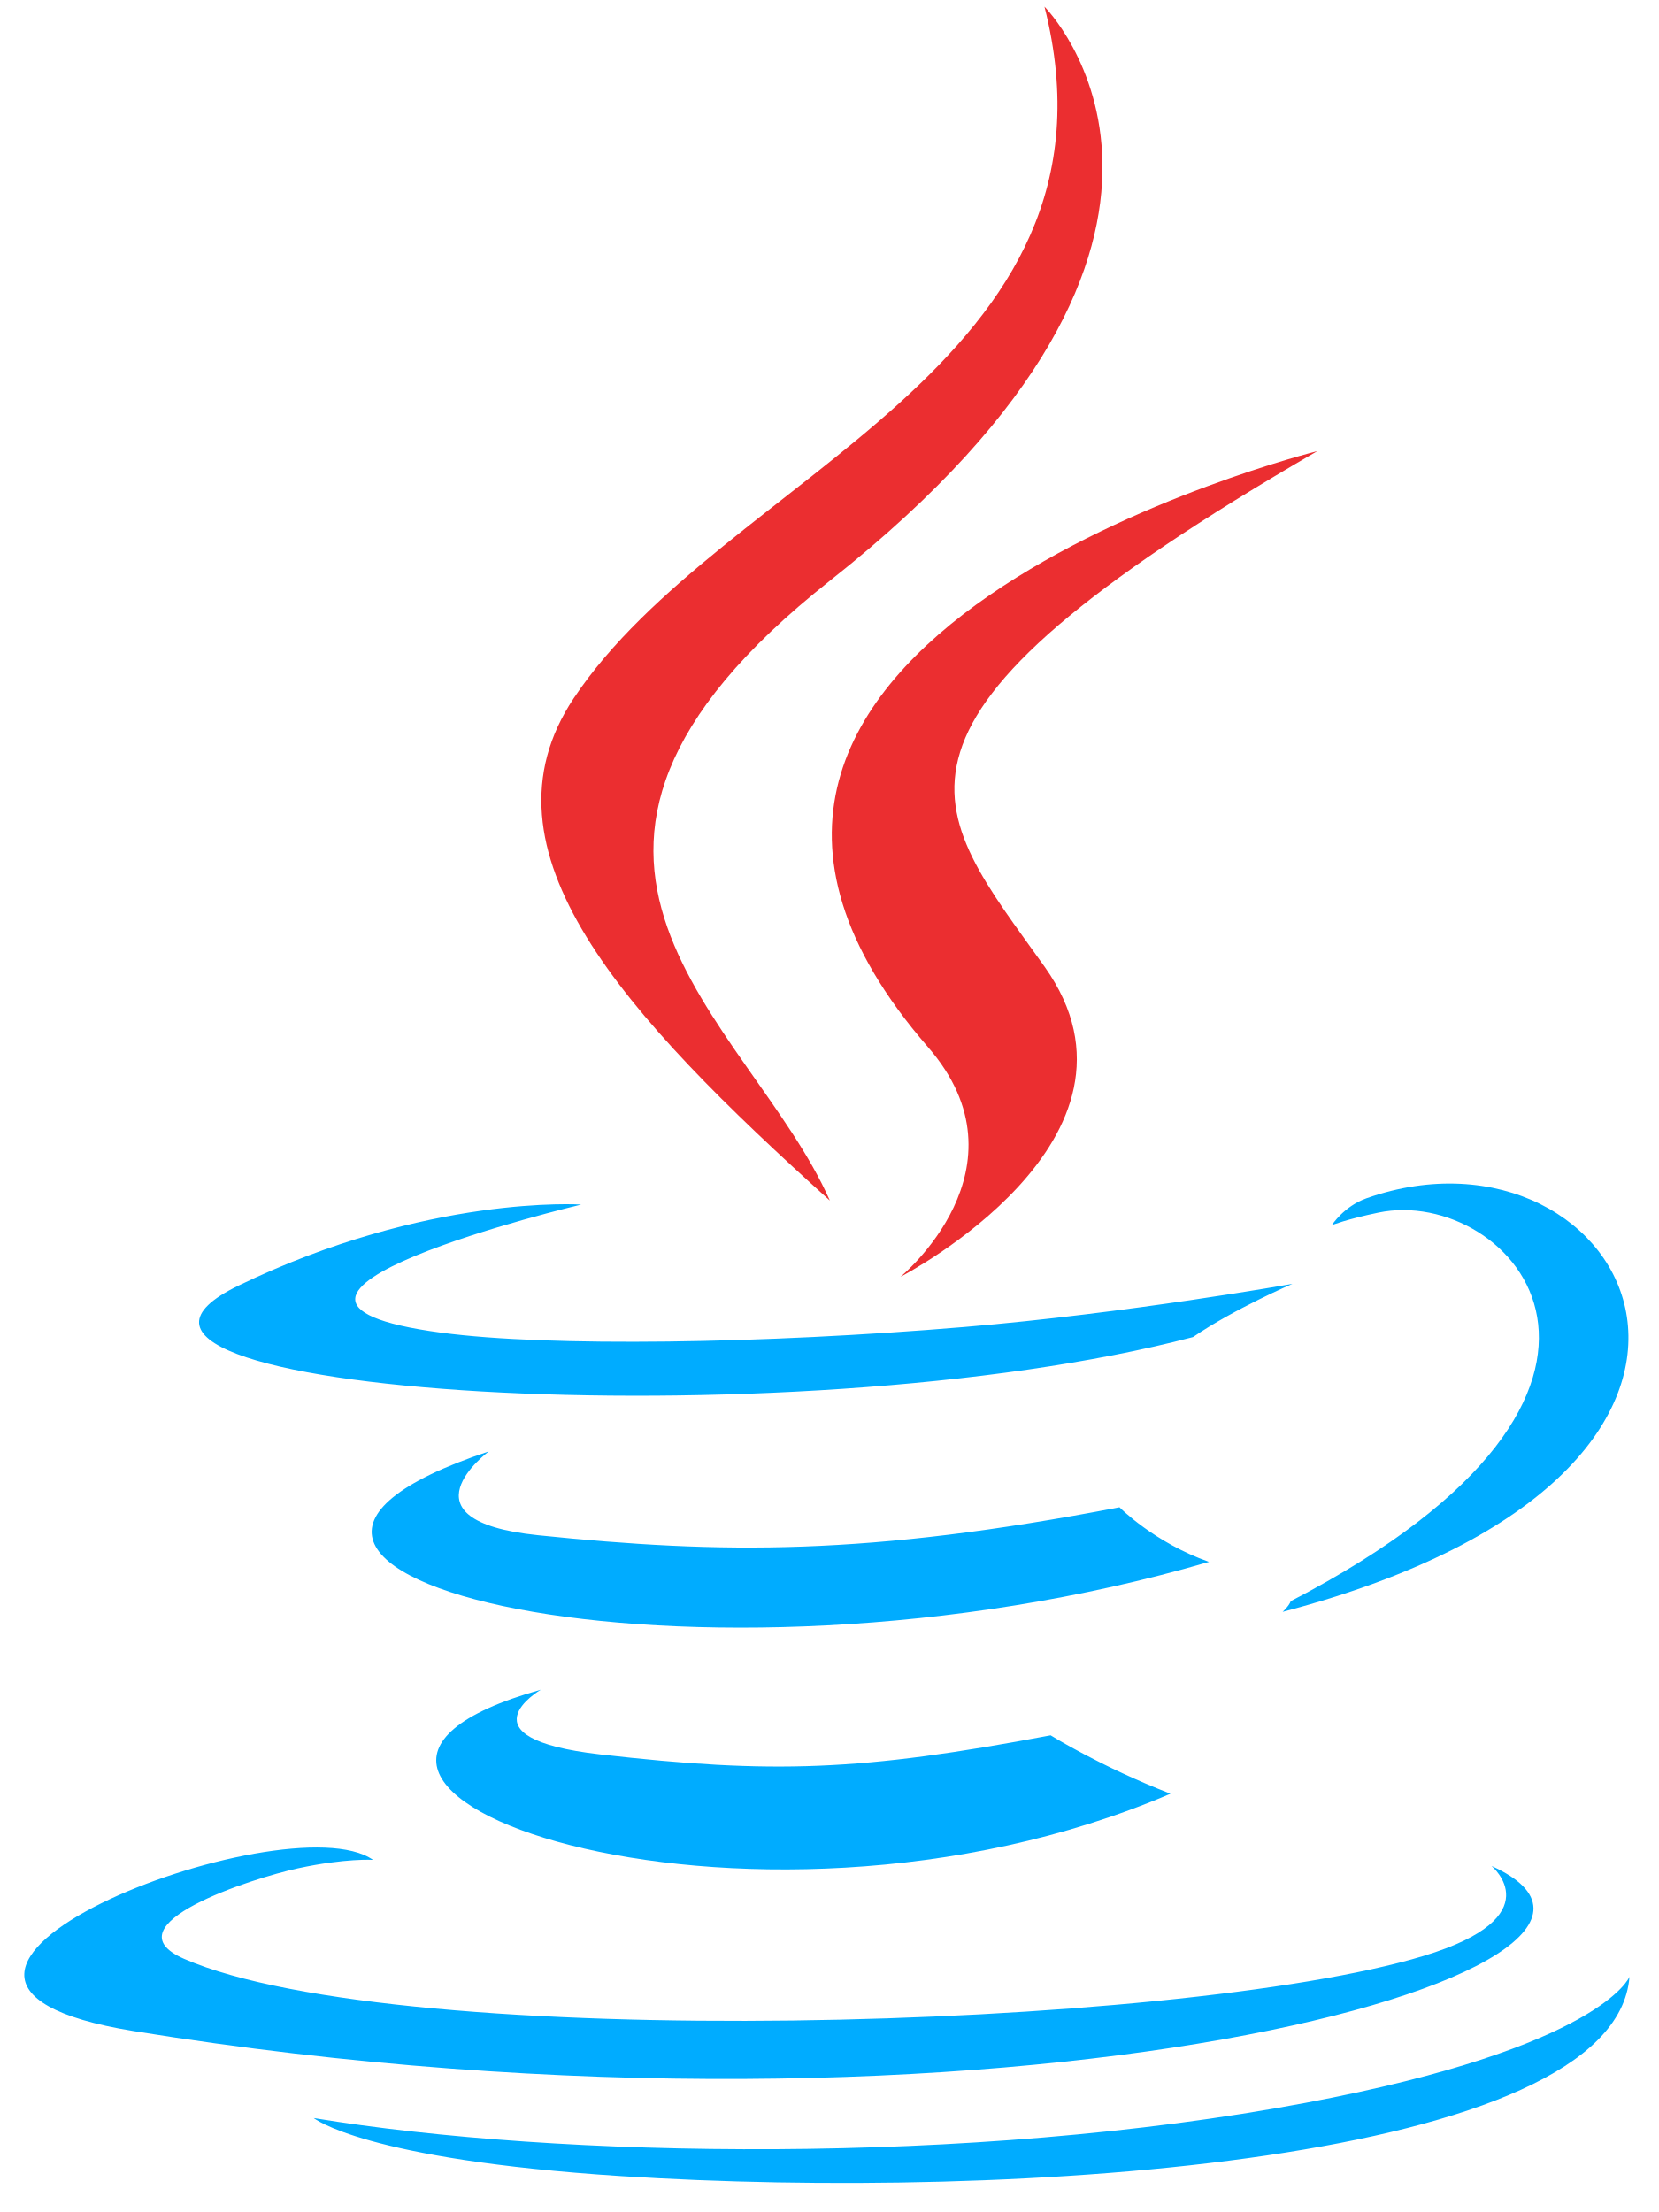
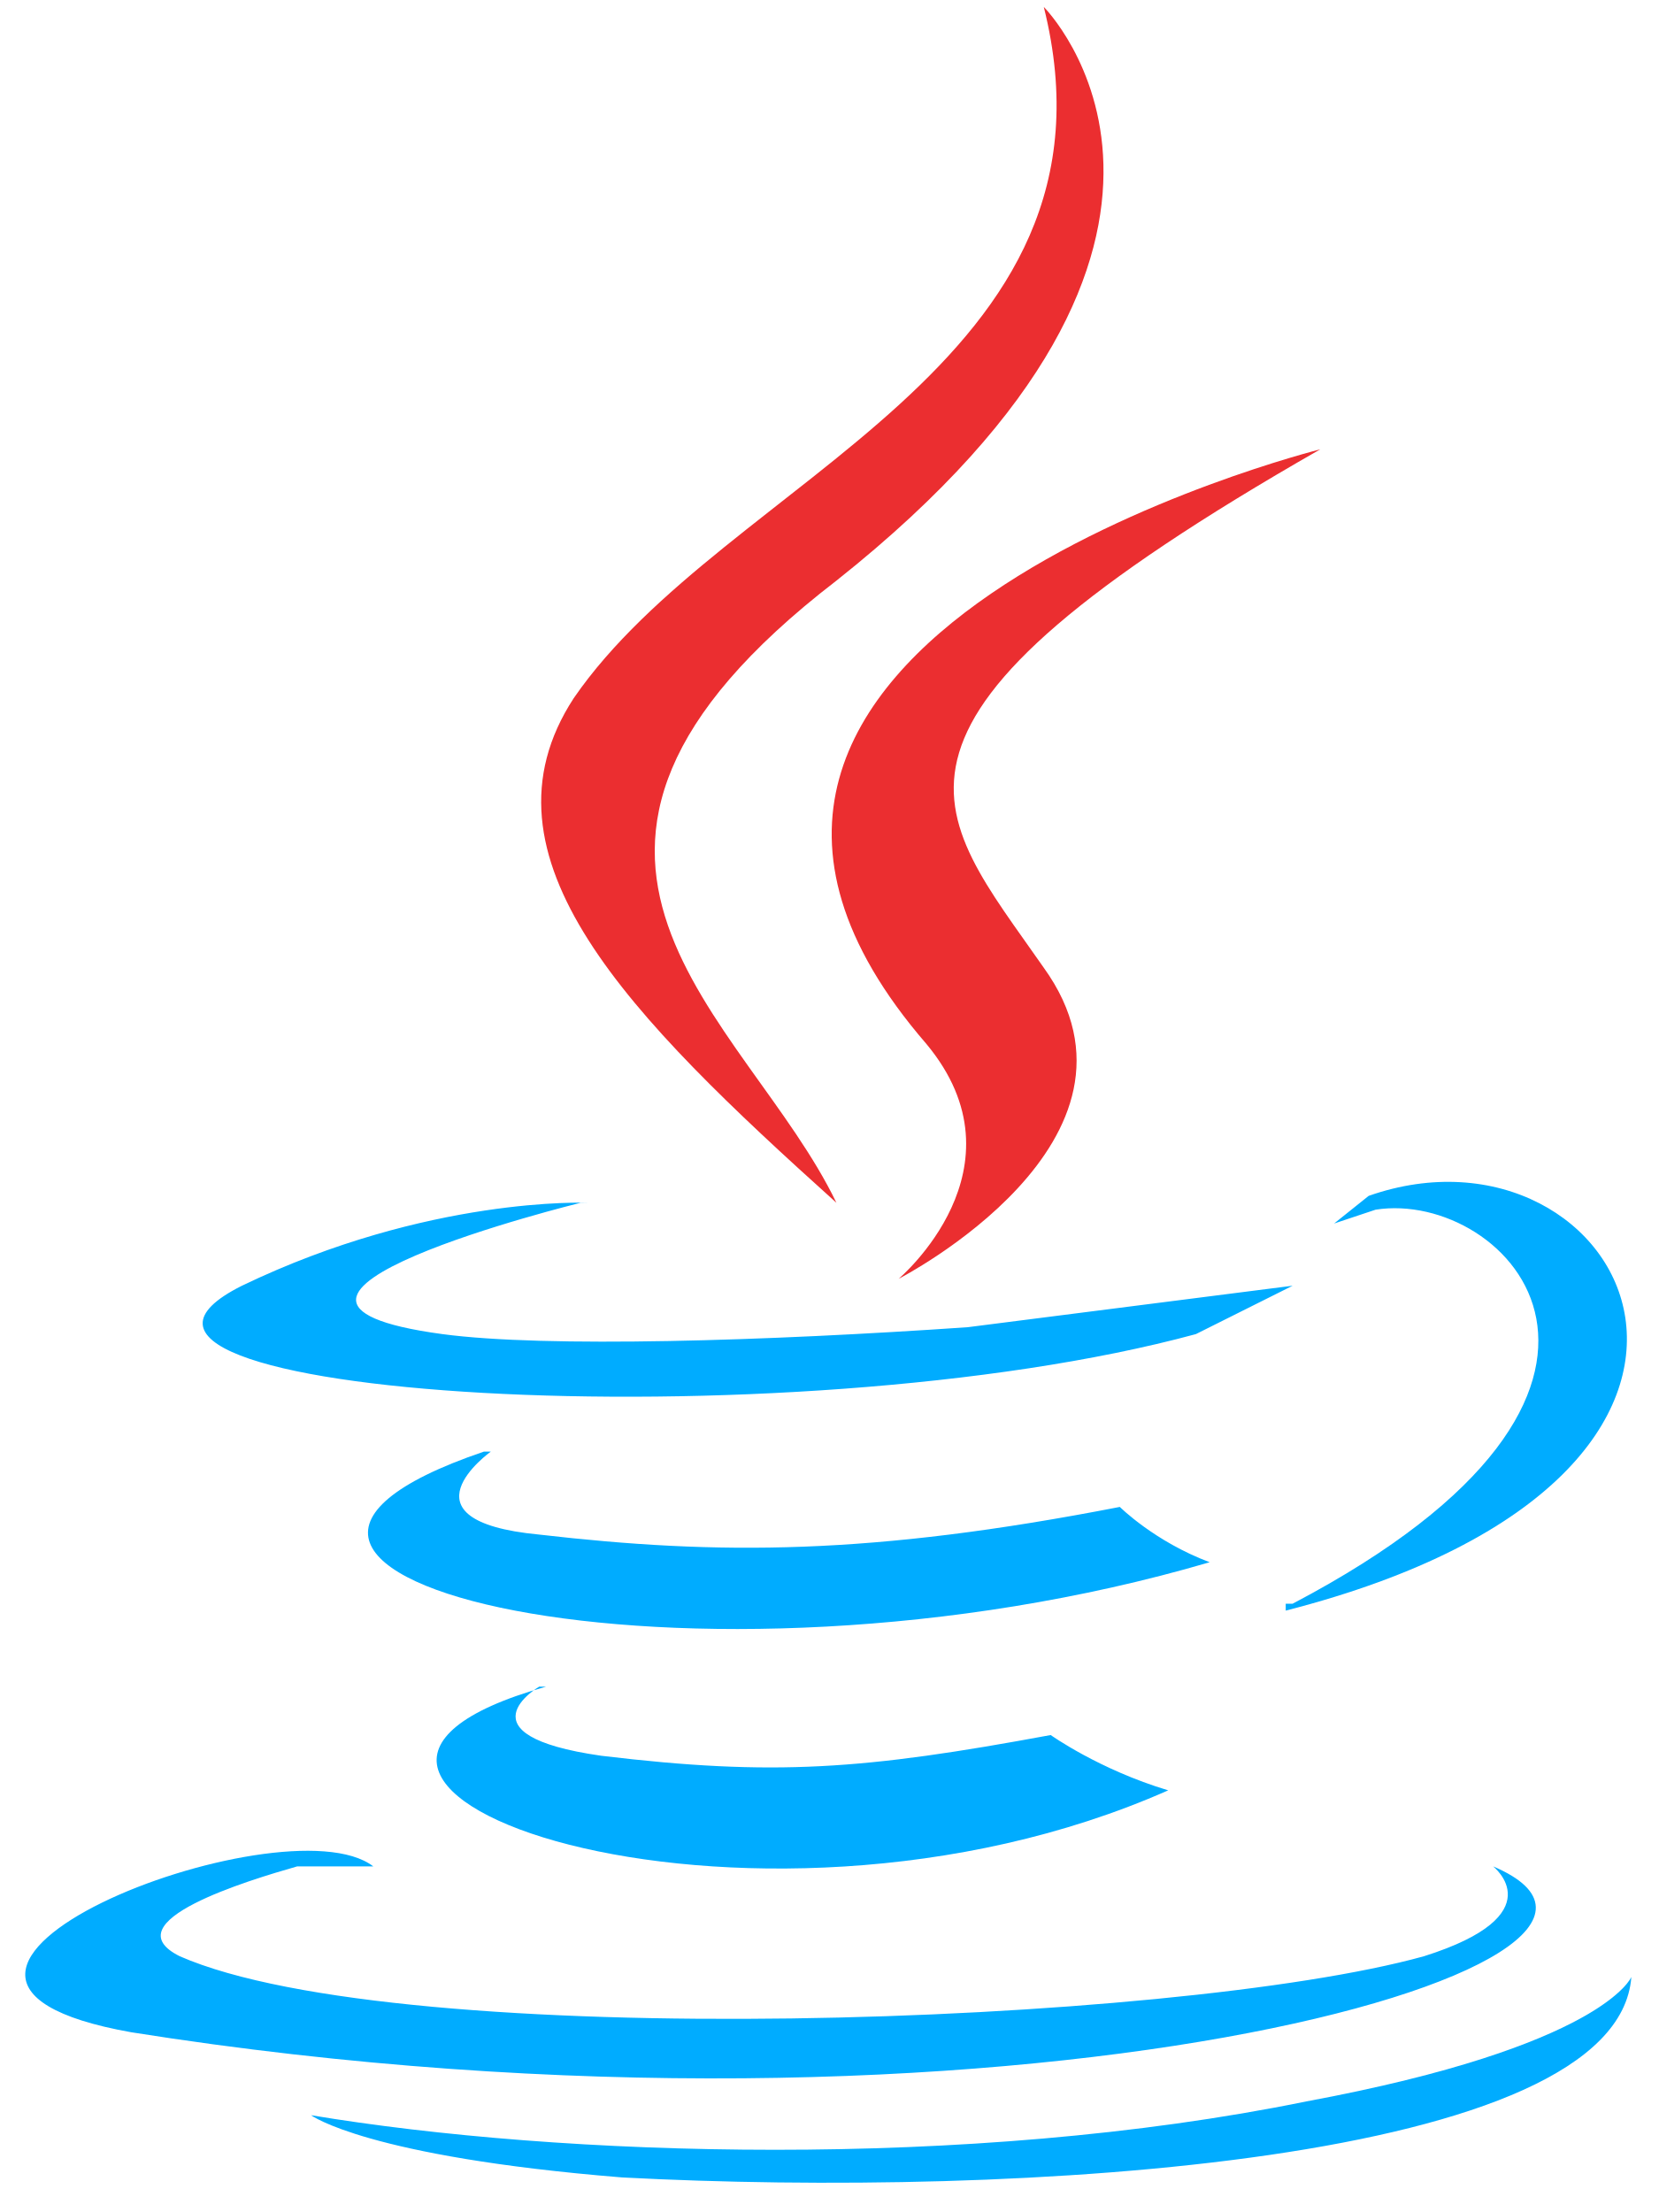
- <svg xmlns="http://www.w3.org/2000/svg" width="24" height="32" viewBox="0 0 24 32" fill="none">
-   <path fill-rule="evenodd" clip-rule="evenodd" d="M7.824 24.444C7.824 24.444 6.622 25.143 8.681 25.38C11.176 25.665 12.45 25.624 15.199 25.104C15.199 25.104 15.923 25.557 16.933 25.949C10.769 28.59 2.983 25.796 7.824 24.444ZM7.071 20.997C7.071 20.997 5.722 21.995 7.782 22.209C10.448 22.484 12.552 22.506 16.195 21.805C16.195 21.805 16.698 22.316 17.49 22.595C10.038 24.774 1.739 22.767 7.071 20.997Z" fill="#00ACFF" />
-   <path fill-rule="evenodd" clip-rule="evenodd" d="M13.426 15.149C14.945 16.898 13.027 18.471 13.027 18.471C13.027 18.471 16.884 16.48 15.113 13.987C13.459 11.663 12.19 10.508 19.057 6.526C19.057 6.526 8.278 9.217 13.426 15.149Z" fill="#EB2E30" />
-   <path fill-rule="evenodd" clip-rule="evenodd" d="M21.577 26.994C21.577 26.994 22.467 27.728 20.596 28.295C17.04 29.372 5.789 29.697 2.664 28.338C1.542 27.849 3.648 27.171 4.311 27.028C5.002 26.879 5.396 26.906 5.396 26.906C4.147 26.026 -2.679 28.634 1.93 29.382C14.495 31.419 24.836 28.464 21.577 26.994ZM8.408 17.426C8.408 17.426 2.686 18.785 6.382 19.279C7.943 19.488 11.052 19.44 13.951 19.197C16.319 18.998 18.697 18.573 18.697 18.573C18.697 18.573 17.862 18.931 17.258 19.343C11.446 20.872 0.221 20.16 3.453 18.597C6.186 17.275 8.408 17.426 8.408 17.426ZM18.673 23.163C24.58 20.094 21.849 17.145 19.942 17.542C19.476 17.639 19.267 17.724 19.267 17.724C19.267 17.724 19.44 17.451 19.771 17.334C23.543 16.009 26.443 21.245 18.555 23.318C18.555 23.318 18.646 23.236 18.673 23.163Z" fill="#00ACFF" />
-   <path fill-rule="evenodd" clip-rule="evenodd" d="M15.11 0.096C15.11 0.096 18.38 3.368 12.007 8.4C6.895 12.437 10.841 14.738 12.005 17.368C9.021 14.676 6.832 12.306 8.3 10.101C10.456 6.864 16.429 5.294 15.11 0.096Z" fill="#EB2E30" />
-   <path fill-rule="evenodd" clip-rule="evenodd" d="M8.99 31.481C14.659 31.844 23.366 31.28 23.573 28.597C23.573 28.597 23.177 29.614 18.887 30.421C14.048 31.331 8.078 31.225 4.539 30.641C4.539 30.641 5.264 31.241 8.99 31.481Z" fill="#00ACFF" />
+ <svg xmlns="http://www.w3.org/2000/svg" width="24" height="32" fill="none">
+   <path fill="#00ACFF" fill-rule="evenodd" d="M7.8 24.4s-1.2.7.9 1c2.5.3 3.8.2 6.5-.3 0 0 .7.5 1.7.8-6.1 2.7-14-.1-9-1.5ZM7.1 21s-1.4 1 .7 1.2c2.6.3 4.8.3 8.4-.4 0 0 .5.5 1.3.8C10 24.8 1.7 22.8 7 21Z" clip-rule="evenodd" />
+   <path fill="#EB2E30" fill-rule="evenodd" d="M13.4 15.1c1.5 1.8-.4 3.4-.4 3.4s3.9-2 2.1-4.5c-1.6-2.3-3-3.5 4-7.5 0 0-10.8 2.7-5.7 8.6Z" clip-rule="evenodd" />
+   <path fill="#00ACFF" fill-rule="evenodd" d="M21.6 27s.9.7-1 1.3c-3.6 1-14.8 1.4-18 0-1-.5 1-1.1 1.7-1.3h1.1c-1.3-1-8 1.6-3.5 2.4 12.6 2 23-1 19.7-2.4ZM8.4 17.4s-5.7 1.4-2 1.9c1.5.2 4.7.1 7.6-.1l4.7-.6-1.4.7c-5.9 1.6-17 .9-13.8-.7 2.7-1.3 5-1.2 5-1.2Zm10.3 5.8c5.9-3.1 3.1-6 1.2-5.7l-.6.2.5-.4c3.7-1.3 6.6 4-1.2 6v-.1Z" clip-rule="evenodd" />
+   <path fill="#EB2E30" fill-rule="evenodd" d="M15.1.1s3.3 3.3-3 8.3c-5.2 4-1.3 6.3 0 9-3-2.7-5.3-5-3.8-7.3 2.2-3.2 8.1-4.8 6.8-10Z" clip-rule="evenodd" />
+   <path fill="#00ACFF" fill-rule="evenodd" d="M9 31.5c5.7.3 14.4-.2 14.6-2.9 0 0-.4 1-4.7 1.8-4.9 1-10.8.8-14.4.2 0 0 .8.6 4.5.9Z" clip-rule="evenodd" />
</svg>
